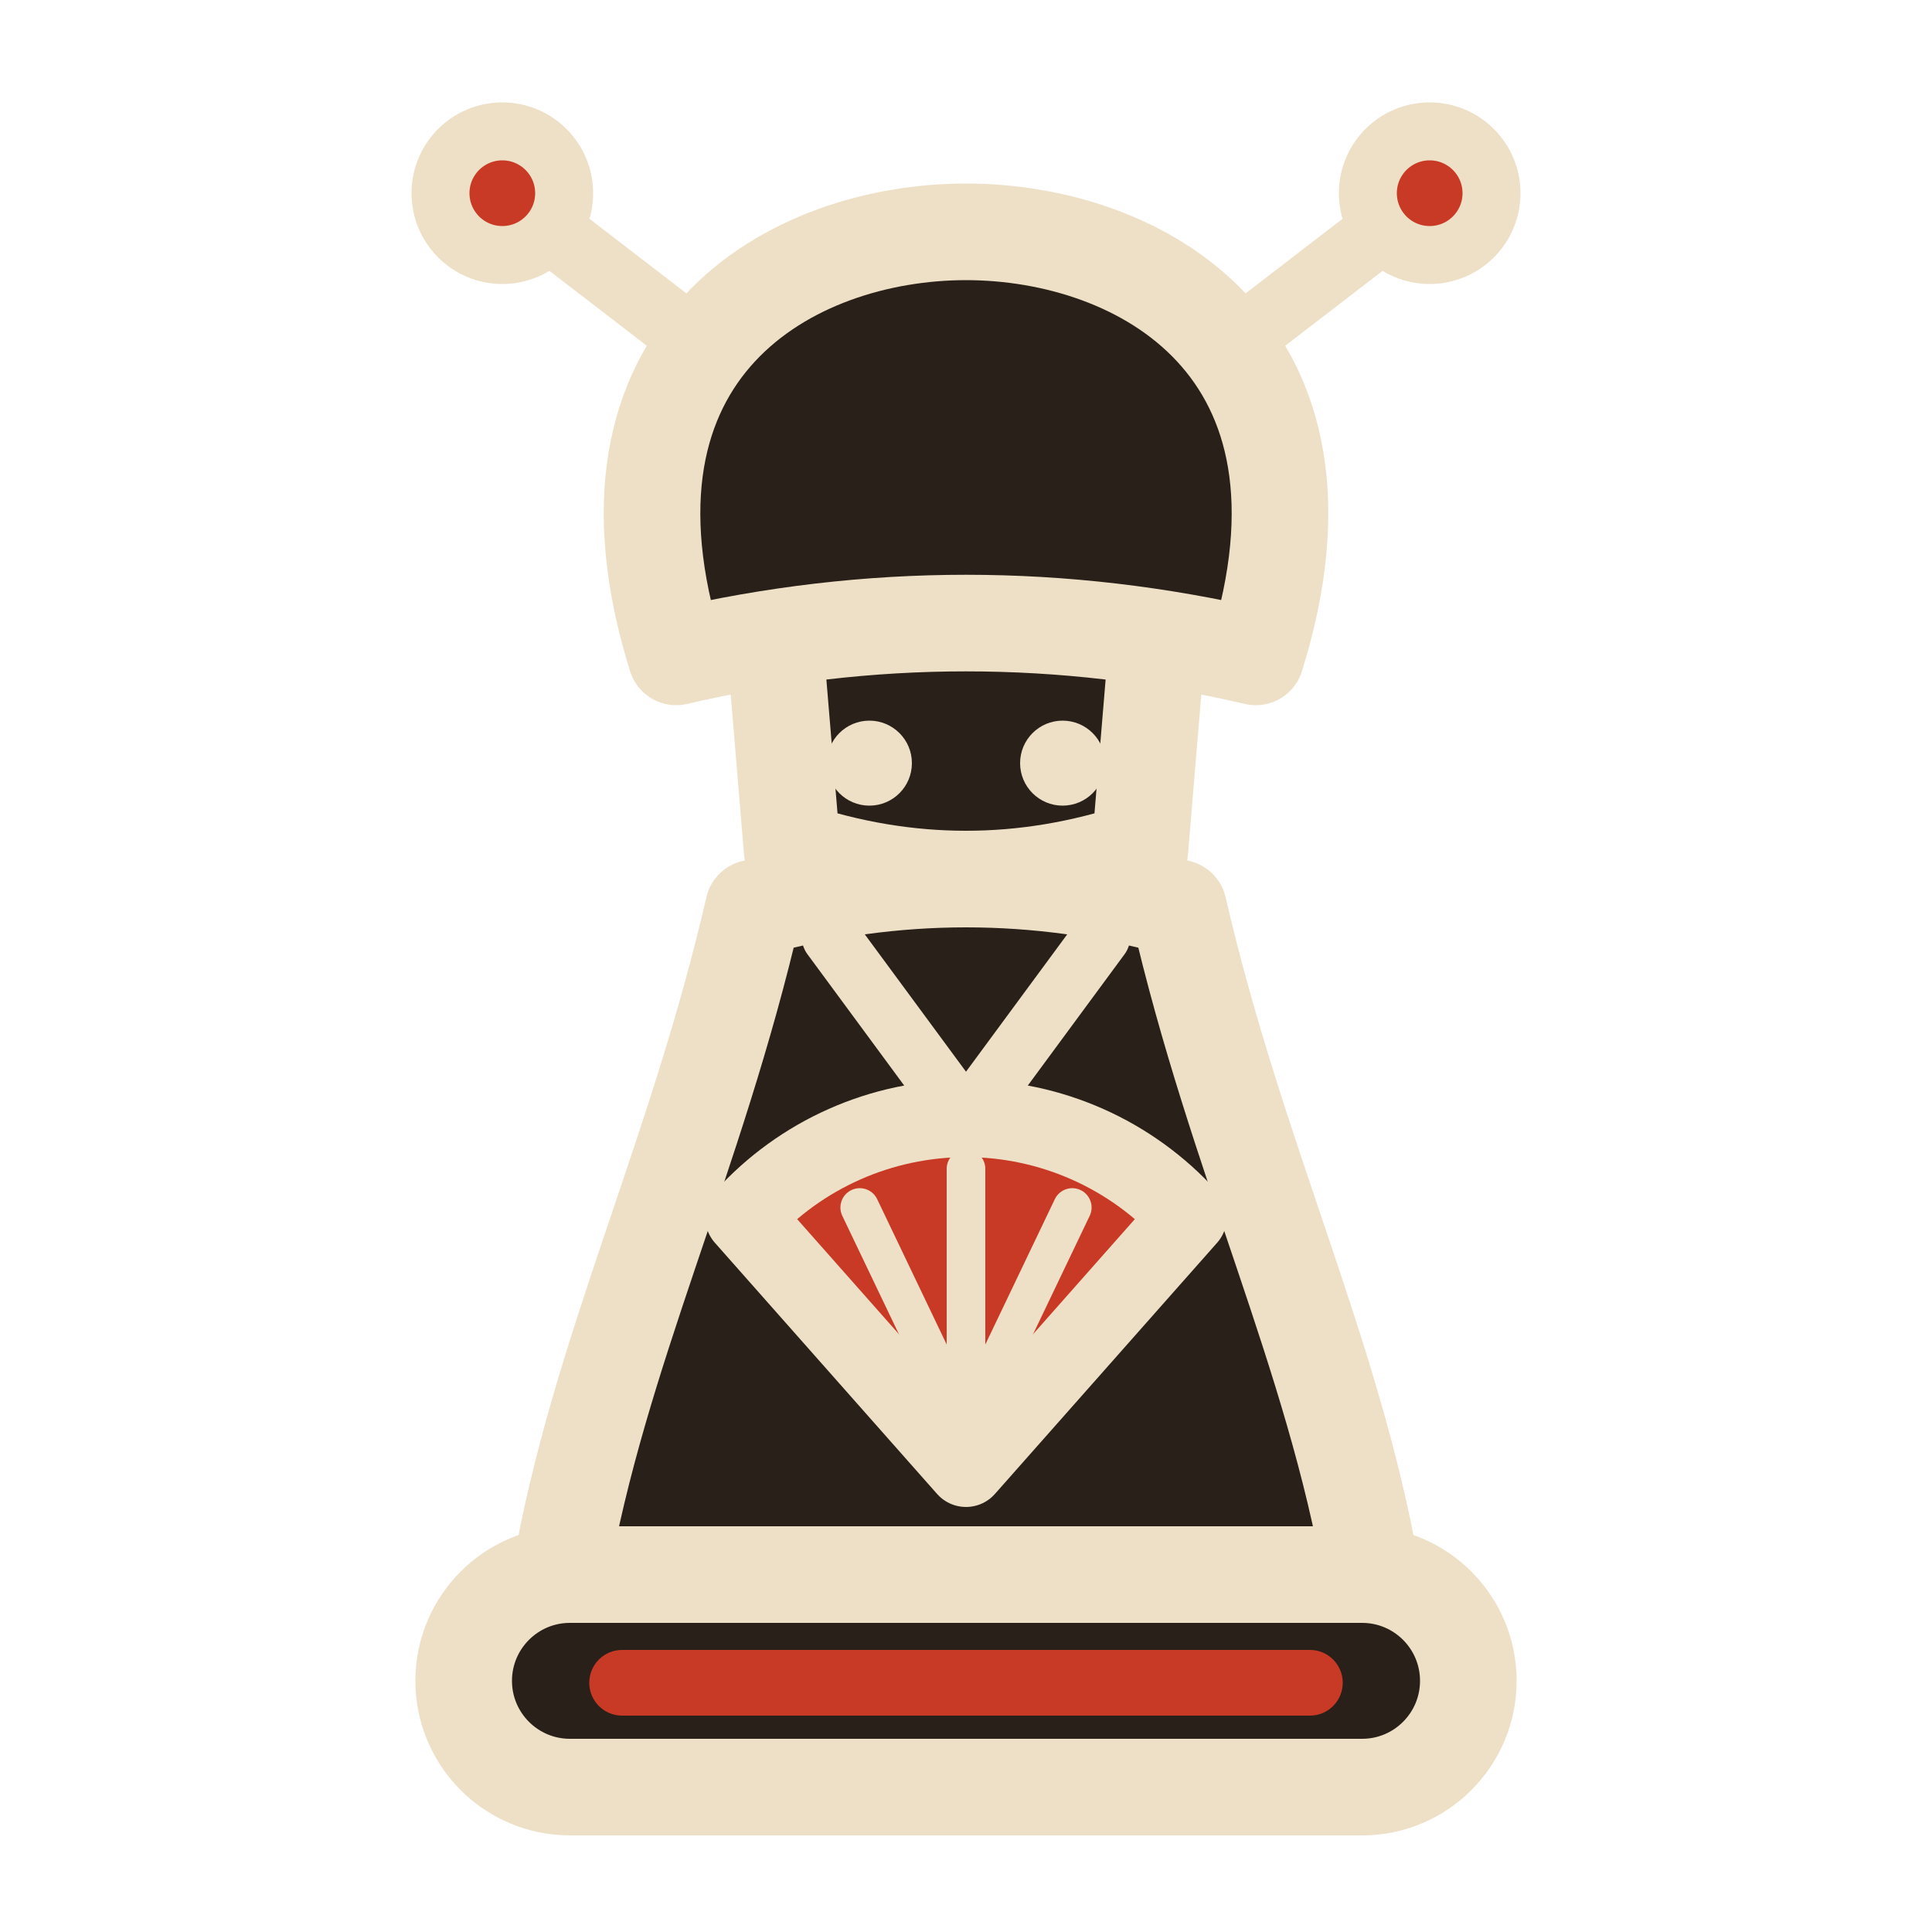
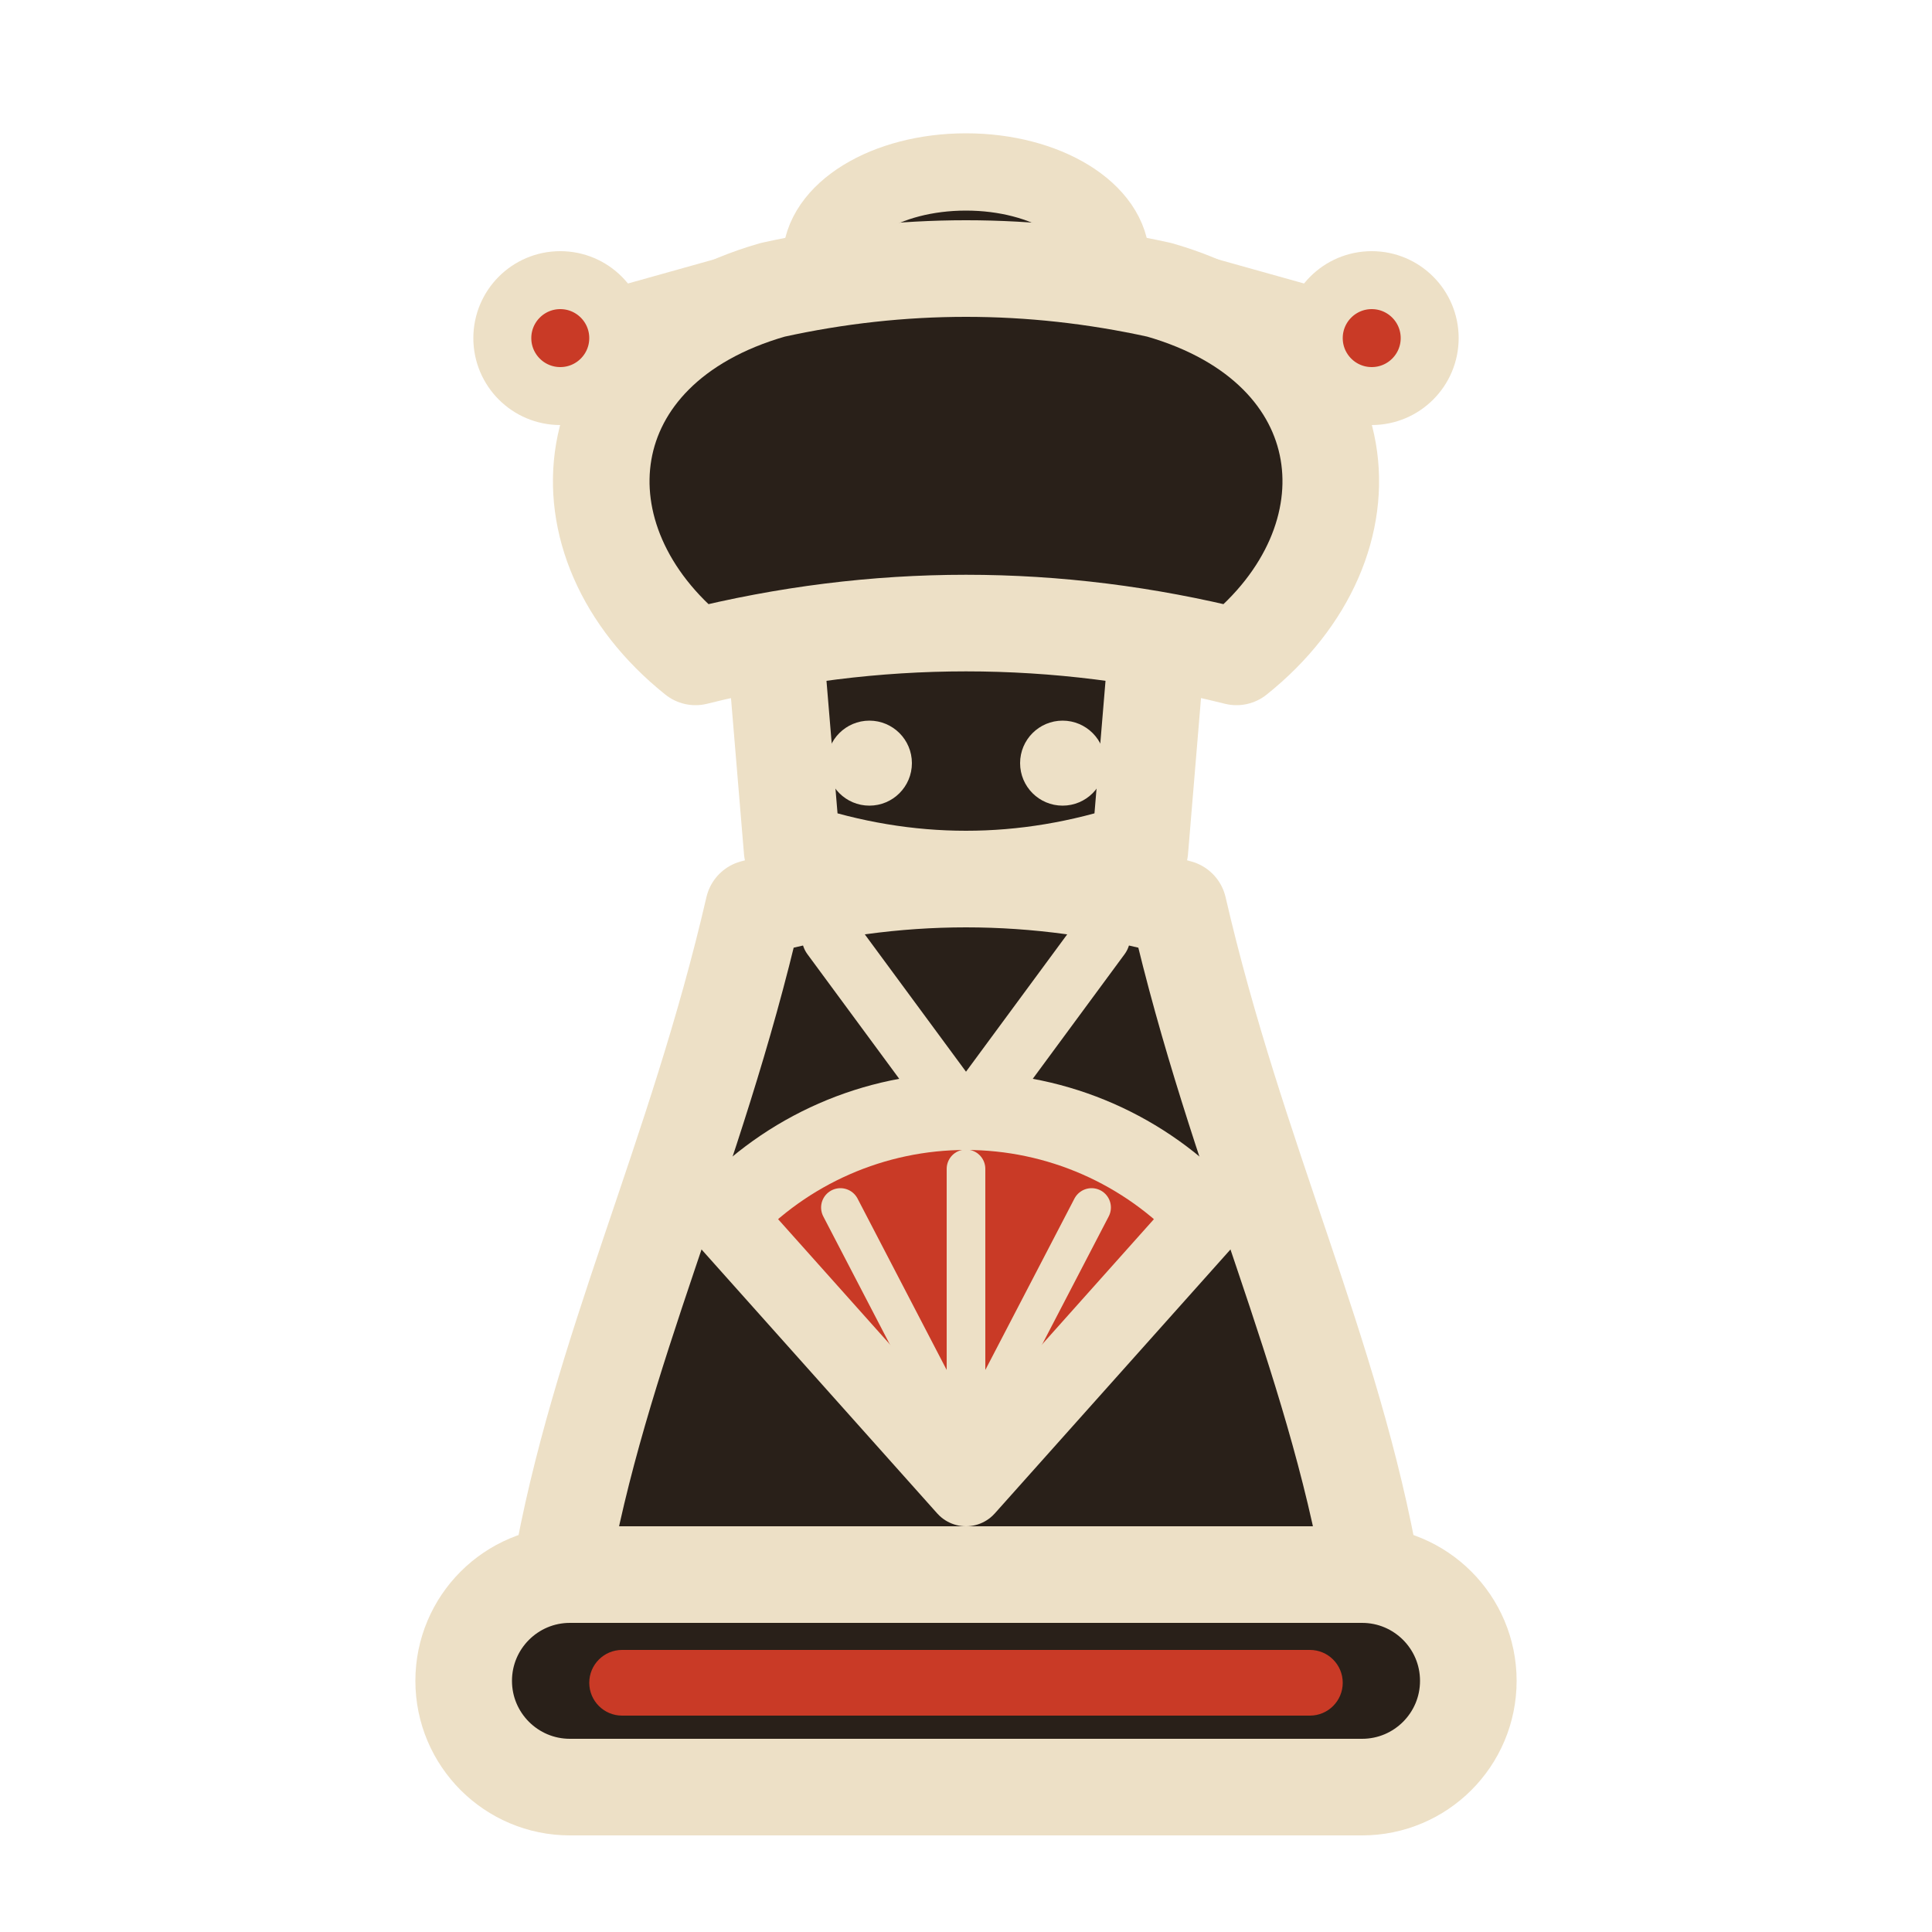
<svg xmlns="http://www.w3.org/2000/svg" viewBox="0 0 100 100">
  <g stroke-linecap="round" stroke-linejoin="round">
-     <path d="M39,20 L26,10 M61,20 L74,10" fill="none" stroke="#ede0c6" stroke-width="3.4" />
-     <circle cx="26" cy="10" r="3.2" fill="#c93a26" stroke="#ede0c6" stroke-width="3" />
-     <circle cx="74" cy="10" r="3.2" fill="#c93a26" stroke="#ede0c6" stroke-width="3" />
+     <path d="M43,13.5 L30.5,17 M57,13.5 L69.5,17" fill="none" stroke="#ede0c6" stroke-width="3.4" />
+     <circle cx="29" cy="17.5" r="3" fill="#c93a26" stroke="#ede0c6" stroke-width="3" />
+     <circle cx="71" cy="17.5" r="3" fill="#c93a26" stroke="#ede0c6" stroke-width="3" />
+     <ellipse cx="50" cy="13.5" rx="7.5" ry="4.6" fill="#292019" stroke="#ede0c6" stroke-width="4" />
    <path d="M40,32 Q50,30 60,32 L59,44 Q50,47 41,44 Z" fill="#292019" stroke="#ede0c6" stroke-width="5" />
    <circle cx="45" cy="39.5" r="2.2" fill="#ede0c6" stroke="none" />
    <circle cx="55" cy="39.5" r="2.2" fill="#ede0c6" stroke="none" />
-     <path d="M35,34 C30,18 41,12 50,12 C59,12 70,18 65,34 Q50,30.5 35,34 Z" fill="#292019" stroke="#ede0c6" stroke-width="5" />
+     <path d="M36,34 C28.5,28 29.5,18 40,15 Q50,12.8 60,15 C70.5,18 71.5,28 64,34 Q50,30.5 36,34 Z" fill="#292019" stroke="#ede0c6" stroke-width="5" />
    <path d="M39,47 Q50,44 61,47 C64,60 69,70 71,81.5 L29,81.5 C31,70 36,60 39,47 Z" fill="#292019" stroke="#ede0c6" stroke-width="5" />
    <path d="M43,48.5 L50,58 L57,48.5" fill="none" stroke="#ede0c6" stroke-width="3" />
-     <path d="M50,76 L38.5,63 A15.5,15.5 0 0 1 61.5,63 Z" fill="#c93a26" stroke="#ede0c6" stroke-width="4" />
-     <path d="M50,74 L44.5,62.5 M50,74 L50,60.5 M50,74 L55.5,62.5" fill="none" stroke="#ede0c6" stroke-width="2" />
+     <path d="M50,77 L37.5,63 A17,17 0 0 1 62.5,63 Z" fill="#c93a26" stroke="#ede0c6" stroke-width="4" />
+     <path d="M50,75 L43.5,62.5 M50,75 L50,60.5 M50,75 L56.5,62.5" fill="none" stroke="#ede0c6" stroke-width="2" />
    <rect x="24" y="81.5" width="52" height="11" rx="5.5" fill="#292019" stroke="#ede0c6" stroke-width="5" />
    <rect x="30.5" y="85.4" width="39" height="3.4" rx="1.7" fill="#c93a26" stroke="none" />
  </g>
</svg>
